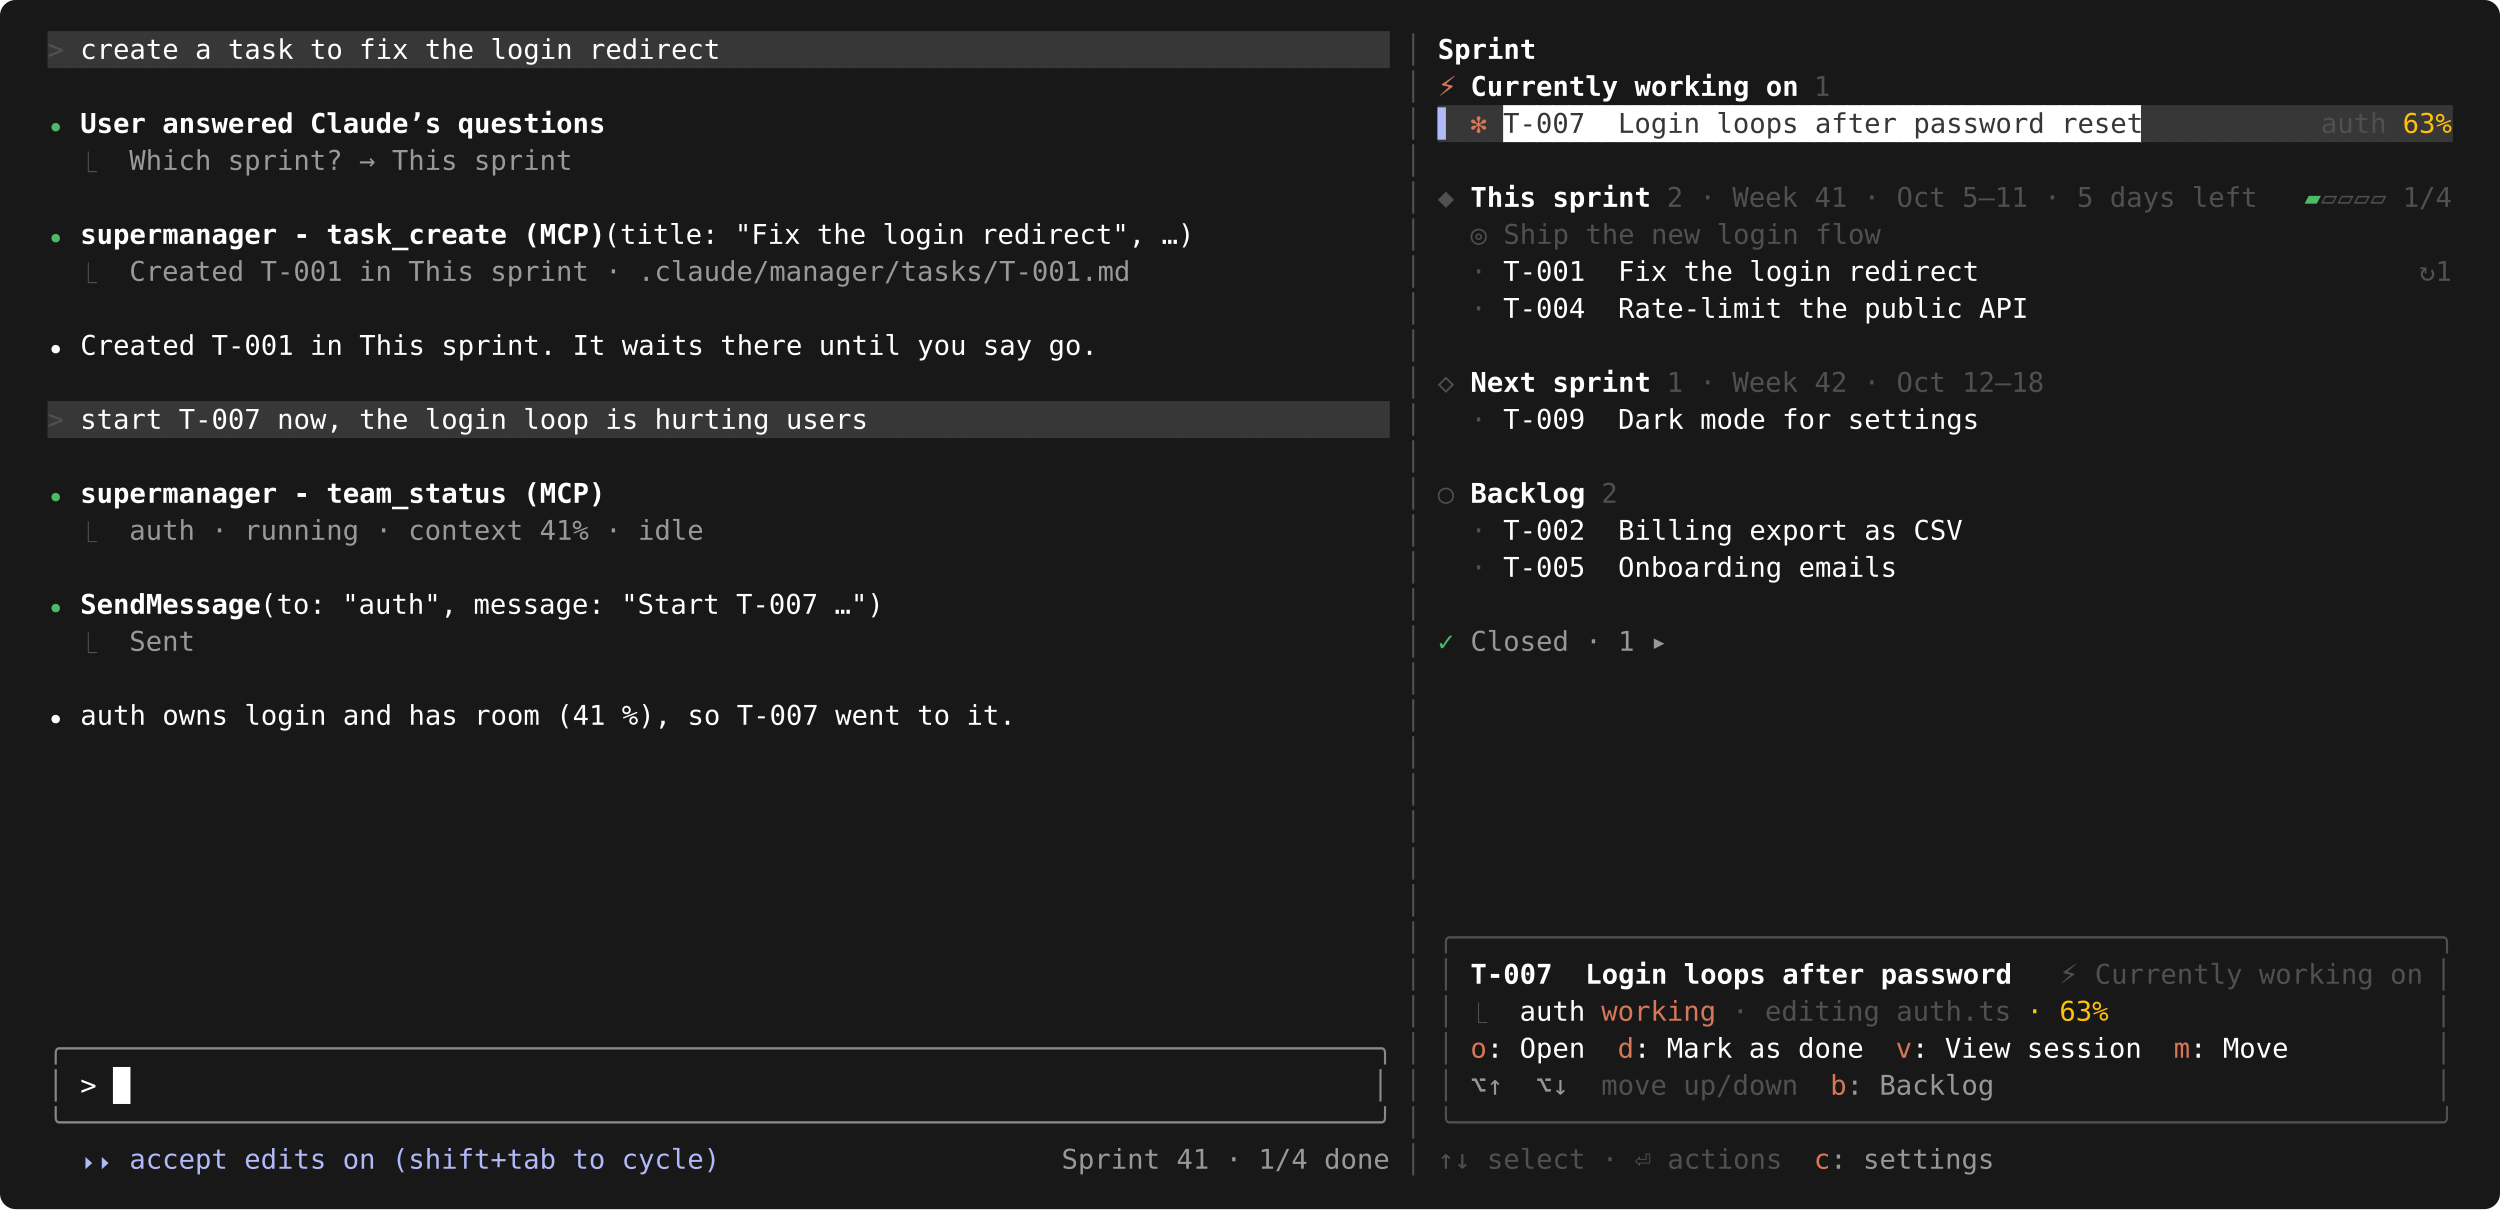
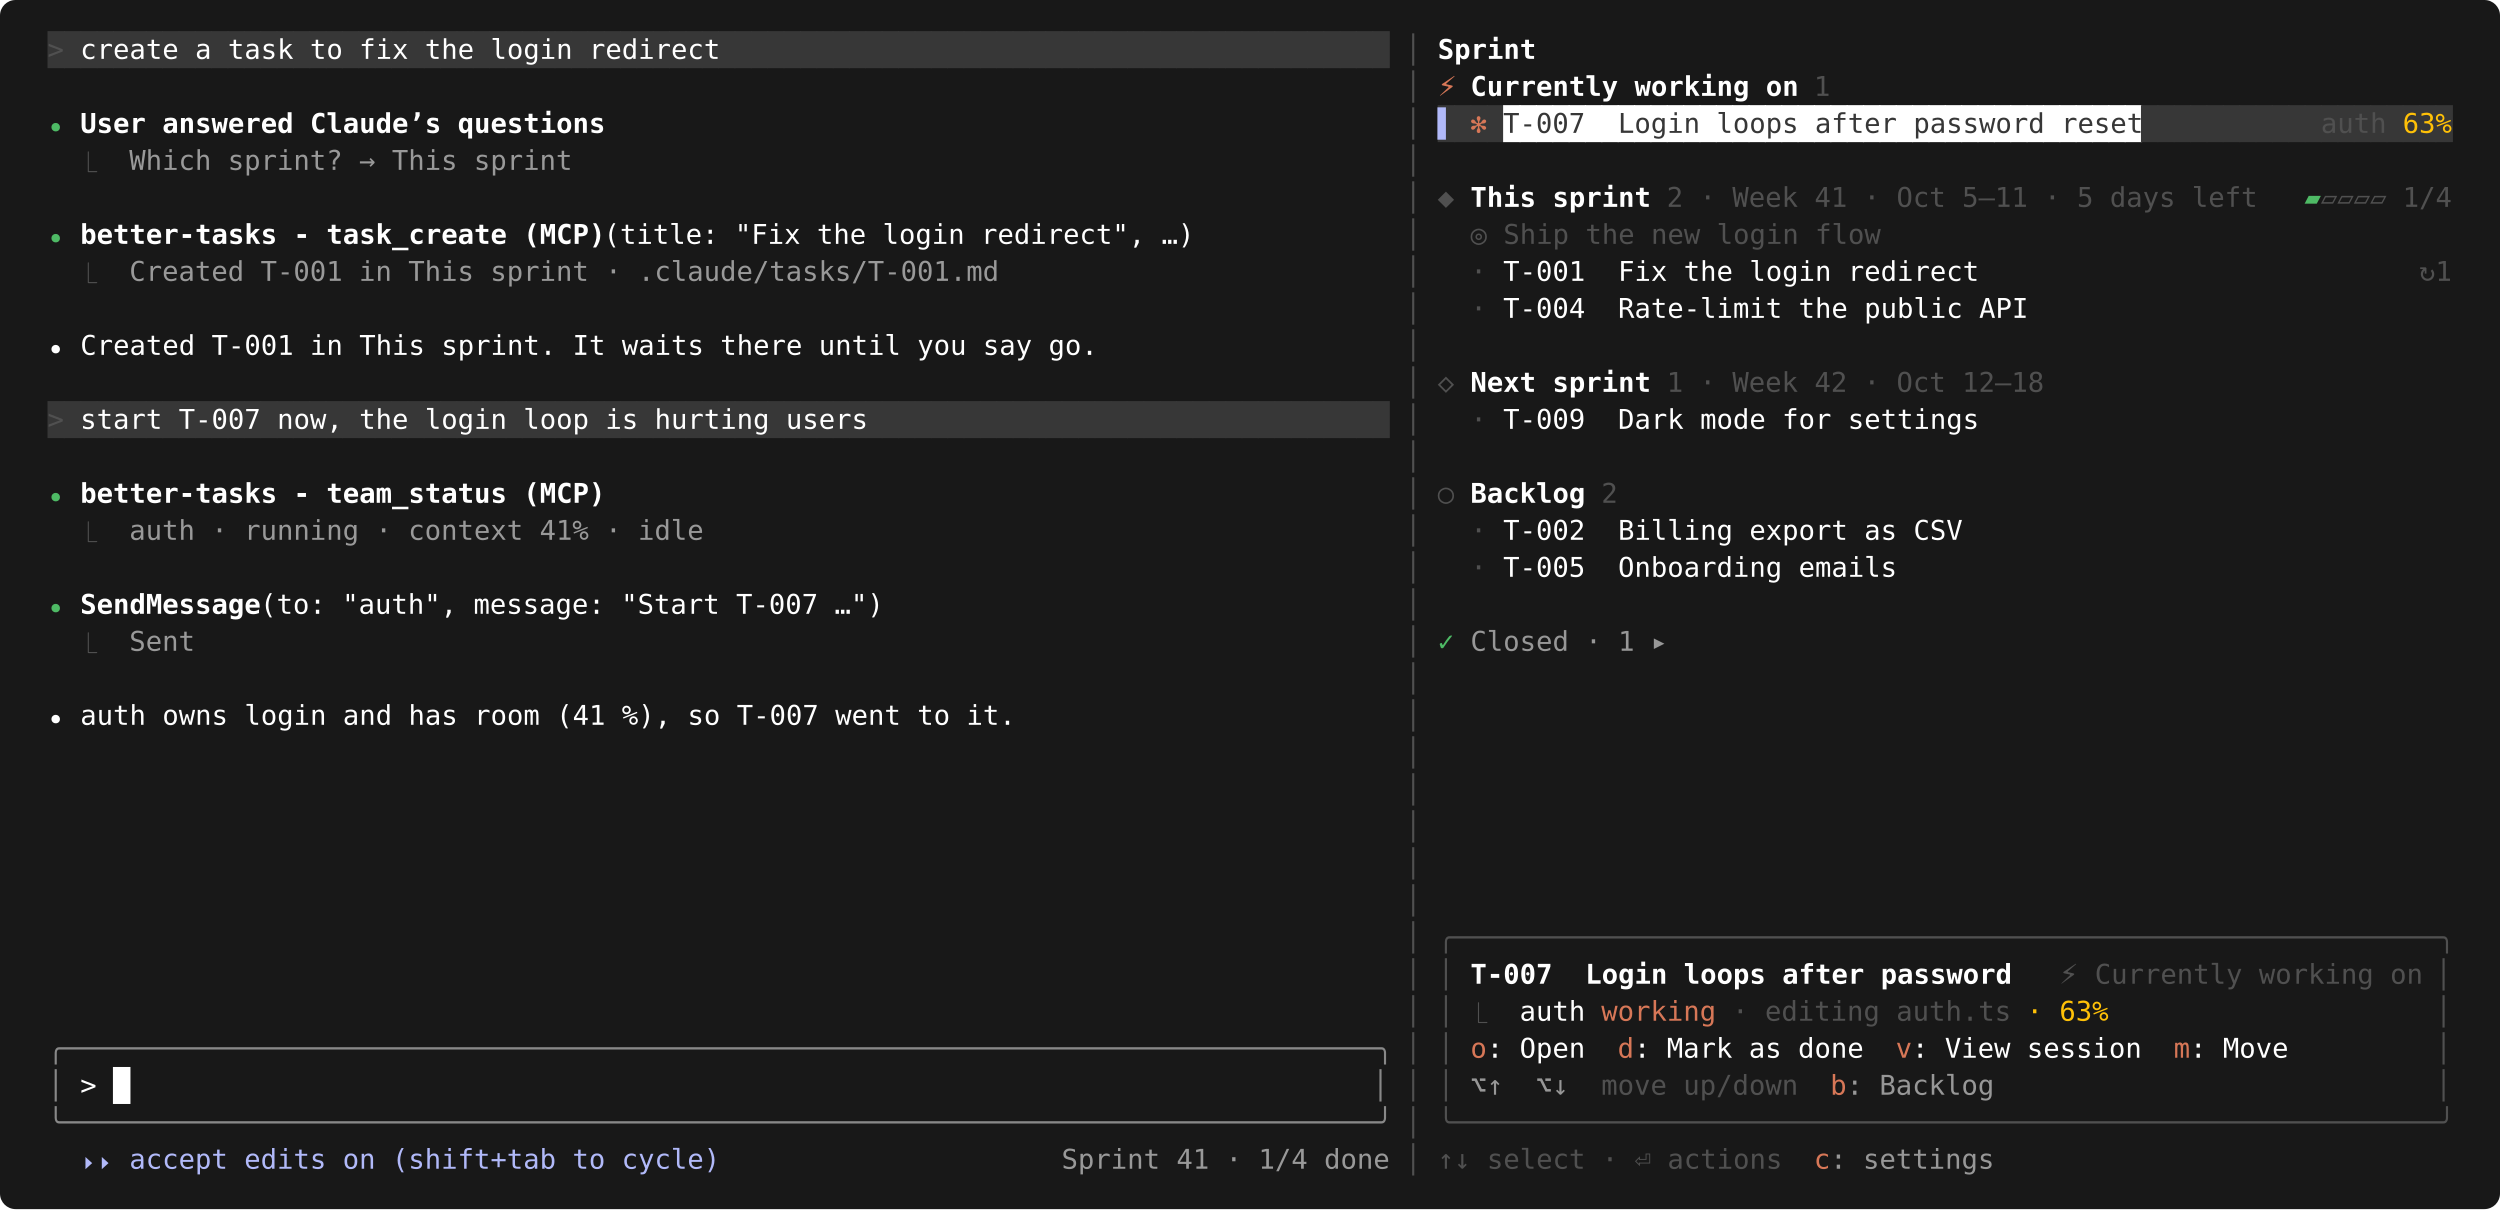
<svg xmlns="http://www.w3.org/2000/svg" width="1284" height="621" viewBox="0 0 1284 621" font-family="JetBrains Mono, SF Mono, Menlo, Consolas, monospace" font-size="14">
  <rect width="100%" height="100%" rx="8" fill="rgb(24,24,24)" />
  <rect x="24.4" y="16" width="9" height="19" fill="rgb(55,55,55)" />
  <rect x="32.8" y="16" width="9" height="19" fill="rgb(55,55,55)" />
  <rect x="41.2" y="16" width="9" height="19" fill="rgb(55,55,55)" />
  <rect x="49.6" y="16" width="9" height="19" fill="rgb(55,55,55)" />
  <rect x="58.0" y="16" width="9" height="19" fill="rgb(55,55,55)" />
  <rect x="66.4" y="16" width="9" height="19" fill="rgb(55,55,55)" />
  <rect x="74.8" y="16" width="9" height="19" fill="rgb(55,55,55)" />
  <rect x="83.2" y="16" width="9" height="19" fill="rgb(55,55,55)" />
  <rect x="91.6" y="16" width="9" height="19" fill="rgb(55,55,55)" />
  <rect x="100.0" y="16" width="9" height="19" fill="rgb(55,55,55)" />
  <rect x="108.4" y="16" width="9" height="19" fill="rgb(55,55,55)" />
  <rect x="116.8" y="16" width="9" height="19" fill="rgb(55,55,55)" />
  <rect x="125.2" y="16" width="9" height="19" fill="rgb(55,55,55)" />
  <rect x="133.6" y="16" width="9" height="19" fill="rgb(55,55,55)" />
  <rect x="142.0" y="16" width="9" height="19" fill="rgb(55,55,55)" />
  <rect x="150.4" y="16" width="9" height="19" fill="rgb(55,55,55)" />
  <rect x="158.8" y="16" width="9" height="19" fill="rgb(55,55,55)" />
  <rect x="167.2" y="16" width="9" height="19" fill="rgb(55,55,55)" />
  <rect x="175.6" y="16" width="9" height="19" fill="rgb(55,55,55)" />
  <rect x="184.0" y="16" width="9" height="19" fill="rgb(55,55,55)" />
  <rect x="192.4" y="16" width="9" height="19" fill="rgb(55,55,55)" />
  <rect x="200.8" y="16" width="9" height="19" fill="rgb(55,55,55)" />
  <rect x="209.2" y="16" width="9" height="19" fill="rgb(55,55,55)" />
  <rect x="217.6" y="16" width="9" height="19" fill="rgb(55,55,55)" />
  <rect x="226.0" y="16" width="9" height="19" fill="rgb(55,55,55)" />
  <rect x="234.4" y="16" width="9" height="19" fill="rgb(55,55,55)" />
  <rect x="242.8" y="16" width="9" height="19" fill="rgb(55,55,55)" />
  <rect x="251.2" y="16" width="9" height="19" fill="rgb(55,55,55)" />
  <rect x="259.6" y="16" width="9" height="19" fill="rgb(55,55,55)" />
  <rect x="268.0" y="16" width="9" height="19" fill="rgb(55,55,55)" />
  <rect x="276.4" y="16" width="9" height="19" fill="rgb(55,55,55)" />
  <rect x="284.8" y="16" width="9" height="19" fill="rgb(55,55,55)" />
  <rect x="293.2" y="16" width="9" height="19" fill="rgb(55,55,55)" />
  <rect x="301.6" y="16" width="9" height="19" fill="rgb(55,55,55)" />
  <rect x="310.0" y="16" width="9" height="19" fill="rgb(55,55,55)" />
  <rect x="318.4" y="16" width="9" height="19" fill="rgb(55,55,55)" />
  <rect x="326.8" y="16" width="9" height="19" fill="rgb(55,55,55)" />
  <rect x="335.2" y="16" width="9" height="19" fill="rgb(55,55,55)" />
  <rect x="343.6" y="16" width="9" height="19" fill="rgb(55,55,55)" />
  <rect x="352.0" y="16" width="9" height="19" fill="rgb(55,55,55)" />
  <rect x="360.4" y="16" width="9" height="19" fill="rgb(55,55,55)" />
  <rect x="368.8" y="16" width="9" height="19" fill="rgb(55,55,55)" />
  <rect x="377.2" y="16" width="9" height="19" fill="rgb(55,55,55)" />
  <rect x="385.6" y="16" width="9" height="19" fill="rgb(55,55,55)" />
  <rect x="394.0" y="16" width="9" height="19" fill="rgb(55,55,55)" />
  <rect x="402.4" y="16" width="9" height="19" fill="rgb(55,55,55)" />
  <rect x="410.8" y="16" width="9" height="19" fill="rgb(55,55,55)" />
  <rect x="419.2" y="16" width="9" height="19" fill="rgb(55,55,55)" />
  <rect x="427.6" y="16" width="9" height="19" fill="rgb(55,55,55)" />
  <rect x="436.0" y="16" width="9" height="19" fill="rgb(55,55,55)" />
  <rect x="444.4" y="16" width="9" height="19" fill="rgb(55,55,55)" />
  <rect x="452.8" y="16" width="9" height="19" fill="rgb(55,55,55)" />
  <rect x="461.2" y="16" width="9" height="19" fill="rgb(55,55,55)" />
  <rect x="469.6" y="16" width="9" height="19" fill="rgb(55,55,55)" />
  <rect x="478.0" y="16" width="9" height="19" fill="rgb(55,55,55)" />
  <rect x="486.4" y="16" width="9" height="19" fill="rgb(55,55,55)" />
  <rect x="494.8" y="16" width="9" height="19" fill="rgb(55,55,55)" />
  <rect x="503.2" y="16" width="9" height="19" fill="rgb(55,55,55)" />
  <rect x="511.6" y="16" width="9" height="19" fill="rgb(55,55,55)" />
  <rect x="520.0" y="16" width="9" height="19" fill="rgb(55,55,55)" />
  <rect x="528.4" y="16" width="9" height="19" fill="rgb(55,55,55)" />
  <rect x="536.8" y="16" width="9" height="19" fill="rgb(55,55,55)" />
  <rect x="545.2" y="16" width="9" height="19" fill="rgb(55,55,55)" />
  <rect x="553.6" y="16" width="9" height="19" fill="rgb(55,55,55)" />
  <rect x="562.0" y="16" width="9" height="19" fill="rgb(55,55,55)" />
  <rect x="570.4" y="16" width="9" height="19" fill="rgb(55,55,55)" />
  <rect x="578.8" y="16" width="9" height="19" fill="rgb(55,55,55)" />
  <rect x="587.2" y="16" width="9" height="19" fill="rgb(55,55,55)" />
  <rect x="595.6" y="16" width="9" height="19" fill="rgb(55,55,55)" />
  <rect x="604.0" y="16" width="9" height="19" fill="rgb(55,55,55)" />
  <rect x="612.4" y="16" width="9" height="19" fill="rgb(55,55,55)" />
  <rect x="620.8" y="16" width="9" height="19" fill="rgb(55,55,55)" />
  <rect x="629.2" y="16" width="9" height="19" fill="rgb(55,55,55)" />
  <rect x="637.6" y="16" width="9" height="19" fill="rgb(55,55,55)" />
  <rect x="646.0" y="16" width="9" height="19" fill="rgb(55,55,55)" />
  <rect x="654.4" y="16" width="9" height="19" fill="rgb(55,55,55)" />
  <rect x="662.8" y="16" width="9" height="19" fill="rgb(55,55,55)" />
  <rect x="671.2" y="16" width="9" height="19" fill="rgb(55,55,55)" />
  <rect x="679.6" y="16" width="9" height="19" fill="rgb(55,55,55)" />
  <rect x="688.0" y="16" width="9" height="19" fill="rgb(55,55,55)" />
  <rect x="696.4" y="16" width="9" height="19" fill="rgb(55,55,55)" />
  <rect x="704.8" y="16" width="9" height="19" fill="rgb(55,55,55)" />
  <text x="24.4" y="30.25" fill="rgb(80,80,80)" textLength="16.8" xml:space="preserve">&gt; </text>
  <text x="41.2" y="30.25" fill="rgb(255,255,255)" textLength="327.6" xml:space="preserve">create a task to fix the login redirect</text>
  <text x="721.6" y="30.25" fill="rgb(80,80,80)" textLength="8.4" xml:space="preserve">│</text>
  <text x="730.0" y="30.25" fill="rgb(255,255,255)" font-weight="bold" textLength="67.2" xml:space="preserve"> Sprint </text>
  <text x="721.6" y="49.25" fill="rgb(80,80,80)" textLength="8.4" xml:space="preserve">│</text>
  <text x="738.4" y="49.25" fill="rgb(215,119,87)" textLength="16.8" xml:space="preserve">⚡ </text>
  <text x="755.2" y="49.25" fill="rgb(255,255,255)" font-weight="bold" textLength="168.0" xml:space="preserve">Currently working on</text>
  <text x="923.2" y="49.25" fill="rgb(80,80,80)" textLength="16.8" xml:space="preserve"> 1</text>
  <rect x="738.4" y="54" width="9" height="19" fill="rgb(55,55,55)" />
  <rect x="746.8" y="54" width="9" height="19" fill="rgb(55,55,55)" />
  <rect x="755.2" y="54" width="9" height="19" fill="rgb(55,55,55)" />
  <rect x="763.6" y="54" width="9" height="19" fill="rgb(55,55,55)" />
  <rect x="772.0" y="54" width="9" height="19" fill="rgb(255,255,255)" />
  <rect x="780.4" y="54" width="9" height="19" fill="rgb(255,255,255)" />
  <rect x="788.8" y="54" width="9" height="19" fill="rgb(255,255,255)" />
  <rect x="797.2" y="54" width="9" height="19" fill="rgb(255,255,255)" />
  <rect x="805.6" y="54" width="9" height="19" fill="rgb(255,255,255)" />
  <rect x="814.0" y="54" width="9" height="19" fill="rgb(255,255,255)" />
  <rect x="822.4" y="54" width="9" height="19" fill="rgb(255,255,255)" />
  <rect x="830.8" y="54" width="9" height="19" fill="rgb(255,255,255)" />
  <rect x="839.2" y="54" width="9" height="19" fill="rgb(255,255,255)" />
  <rect x="847.6" y="54" width="9" height="19" fill="rgb(255,255,255)" />
  <rect x="856.0" y="54" width="9" height="19" fill="rgb(255,255,255)" />
  <rect x="864.4" y="54" width="9" height="19" fill="rgb(255,255,255)" />
  <rect x="872.8" y="54" width="9" height="19" fill="rgb(255,255,255)" />
  <rect x="881.2" y="54" width="9" height="19" fill="rgb(255,255,255)" />
  <rect x="889.6" y="54" width="9" height="19" fill="rgb(255,255,255)" />
  <rect x="898.0" y="54" width="9" height="19" fill="rgb(255,255,255)" />
  <rect x="906.4" y="54" width="9" height="19" fill="rgb(255,255,255)" />
  <rect x="914.8" y="54" width="9" height="19" fill="rgb(255,255,255)" />
  <rect x="923.2" y="54" width="9" height="19" fill="rgb(255,255,255)" />
  <rect x="931.6" y="54" width="9" height="19" fill="rgb(255,255,255)" />
  <rect x="940.0" y="54" width="9" height="19" fill="rgb(255,255,255)" />
  <rect x="948.4" y="54" width="9" height="19" fill="rgb(255,255,255)" />
  <rect x="956.8" y="54" width="9" height="19" fill="rgb(255,255,255)" />
  <rect x="965.2" y="54" width="9" height="19" fill="rgb(255,255,255)" />
  <rect x="973.6" y="54" width="9" height="19" fill="rgb(255,255,255)" />
  <rect x="982.0" y="54" width="9" height="19" fill="rgb(255,255,255)" />
  <rect x="990.4" y="54" width="9" height="19" fill="rgb(255,255,255)" />
  <rect x="998.8" y="54" width="9" height="19" fill="rgb(255,255,255)" />
  <rect x="1007.2" y="54" width="9" height="19" fill="rgb(255,255,255)" />
  <rect x="1015.6" y="54" width="9" height="19" fill="rgb(255,255,255)" />
  <rect x="1024.0" y="54" width="9" height="19" fill="rgb(255,255,255)" />
  <rect x="1032.4" y="54" width="9" height="19" fill="rgb(255,255,255)" />
  <rect x="1040.8" y="54" width="9" height="19" fill="rgb(255,255,255)" />
  <rect x="1049.2" y="54" width="9" height="19" fill="rgb(255,255,255)" />
  <rect x="1057.6" y="54" width="9" height="19" fill="rgb(255,255,255)" />
  <rect x="1066.0" y="54" width="9" height="19" fill="rgb(255,255,255)" />
  <rect x="1074.4" y="54" width="9" height="19" fill="rgb(255,255,255)" />
  <rect x="1082.8" y="54" width="9" height="19" fill="rgb(255,255,255)" />
  <rect x="1091.2" y="54" width="9" height="19" fill="rgb(255,255,255)" />
  <rect x="1099.6" y="54" width="9" height="19" fill="rgb(55,55,55)" />
  <rect x="1108.0" y="54" width="9" height="19" fill="rgb(55,55,55)" />
  <rect x="1116.4" y="54" width="9" height="19" fill="rgb(55,55,55)" />
  <rect x="1124.8" y="54" width="9" height="19" fill="rgb(55,55,55)" />
  <rect x="1133.2" y="54" width="9" height="19" fill="rgb(55,55,55)" />
  <rect x="1141.6" y="54" width="9" height="19" fill="rgb(55,55,55)" />
  <rect x="1150.0" y="54" width="9" height="19" fill="rgb(55,55,55)" />
  <rect x="1158.4" y="54" width="9" height="19" fill="rgb(55,55,55)" />
  <rect x="1166.8" y="54" width="9" height="19" fill="rgb(55,55,55)" />
  <rect x="1175.2" y="54" width="9" height="19" fill="rgb(55,55,55)" />
  <rect x="1183.6" y="54" width="9" height="19" fill="rgb(55,55,55)" />
  <rect x="1192.0" y="54" width="9" height="19" fill="rgb(55,55,55)" />
  <rect x="1200.4" y="54" width="9" height="19" fill="rgb(55,55,55)" />
  <rect x="1208.8" y="54" width="9" height="19" fill="rgb(55,55,55)" />
  <rect x="1217.2" y="54" width="9" height="19" fill="rgb(55,55,55)" />
  <rect x="1225.6" y="54" width="9" height="19" fill="rgb(55,55,55)" />
  <rect x="1234.0" y="54" width="9" height="19" fill="rgb(55,55,55)" />
  <rect x="1242.4" y="54" width="9" height="19" fill="rgb(55,55,55)" />
  <rect x="1250.8" y="54" width="9" height="19" fill="rgb(55,55,55)" />
  <text x="24.4" y="68.25" fill="rgb(78,186,101)" textLength="16.8" xml:space="preserve">⏺ </text>
  <text x="41.2" y="68.25" fill="rgb(255,255,255)" font-weight="bold" textLength="268.8" xml:space="preserve">User answered Claude’s questions</text>
  <text x="721.6" y="68.25" fill="rgb(80,80,80)" textLength="8.4" xml:space="preserve">│</text>
  <text x="738.4" y="68.25" fill="rgb(177,185,249)" textLength="8.4" xml:space="preserve">▌</text>
  <text x="755.2" y="68.25" fill="rgb(215,119,87)" textLength="8.4" xml:space="preserve">✻</text>
  <text x="772.0" y="68.25" fill="rgb(55,55,55)" textLength="327.6" xml:space="preserve">T-007  Login loops after password reset</text>
  <text x="1192.0" y="68.25" fill="rgb(80,80,80)" textLength="33.6" xml:space="preserve">auth</text>
  <text x="1234.0" y="68.25" fill="rgb(255,193,7)" textLength="25.2" xml:space="preserve">63%</text>
  <text x="24.4" y="87.25" fill="rgb(80,80,80)" textLength="42.0" xml:space="preserve">  ⎿  </text>
  <text x="66.4" y="87.25" fill="rgb(153,153,153)" textLength="226.8" xml:space="preserve">Which sprint? → This sprint</text>
  <text x="721.6" y="87.25" fill="rgb(80,80,80)" textLength="8.4" xml:space="preserve">│</text>
  <text x="721.6" y="106.25" fill="rgb(80,80,80)" textLength="8.4" xml:space="preserve">│</text>
  <text x="738.4" y="106.25" fill="rgb(80,80,80)" textLength="16.8" xml:space="preserve">◆ </text>
  <text x="755.2" y="106.25" fill="rgb(255,255,255)" font-weight="bold" textLength="92.4" xml:space="preserve">This sprint</text>
  <text x="847.6" y="106.25" fill="rgb(80,80,80)" textLength="310.8" xml:space="preserve"> 2 · Week 41 · Oct 5–11 · 5 days left</text>
  <text x="1183.6" y="106.25" fill="rgb(78,186,101)" textLength="8.4" xml:space="preserve">▰</text>
  <text x="1192.0" y="106.25" fill="rgb(80,80,80)" textLength="33.6" xml:space="preserve">▱▱▱▱</text>
  <text x="1234.0" y="106.25" fill="rgb(80,80,80)" textLength="25.2" xml:space="preserve">1/4</text>
  <text x="24.4" y="125.25" fill="rgb(78,186,101)" textLength="16.8" xml:space="preserve">⏺ </text>
-   <text x="41.2" y="125.25" fill="rgb(255,255,255)" font-weight="bold" textLength="268.8" xml:space="preserve">supermanager - task_create (MCP)</text>
+   <text x="41.2" y="125.25" fill="rgb(255,255,255)" font-weight="bold" textLength="268.8" xml:space="preserve">better-tasks - task_create (MCP)</text>
  <text x="310.0" y="125.25" fill="rgb(255,255,255)" textLength="302.4" xml:space="preserve">(title: "Fix the login redirect", …)</text>
  <text x="721.6" y="125.25" fill="rgb(80,80,80)" textLength="8.4" xml:space="preserve">│</text>
  <text x="738.4" y="125.25" fill="rgb(80,80,80)" textLength="226.8" xml:space="preserve">  ◎ Ship the new login flow</text>
  <text x="24.4" y="144.25" fill="rgb(80,80,80)" textLength="42.0" xml:space="preserve">  ⎿  </text>
-   <text x="66.4" y="144.25" fill="rgb(153,153,153)" textLength="512.4" xml:space="preserve">Created T-001 in This sprint · .claude/manager/tasks/T-001.md</text>
+   <text x="66.4" y="144.25" fill="rgb(153,153,153)" textLength="445.2" xml:space="preserve">Created T-001 in This sprint · .claude/tasks/T-001.md</text>
  <text x="721.6" y="144.25" fill="rgb(80,80,80)" textLength="8.4" xml:space="preserve">│</text>
  <text x="755.2" y="144.25" fill="rgb(80,80,80)" textLength="8.4" xml:space="preserve">·</text>
  <text x="763.6" y="144.25" fill="rgb(255,255,255)" textLength="478.8" xml:space="preserve"> T-001  Fix the login redirect                           </text>
  <text x="1242.4" y="144.25" fill="rgb(80,80,80)" textLength="16.8" xml:space="preserve">↻1</text>
  <text x="721.6" y="163.25" fill="rgb(80,80,80)" textLength="8.4" xml:space="preserve">│</text>
  <text x="755.2" y="163.25" fill="rgb(80,80,80)" textLength="8.4" xml:space="preserve">·</text>
  <text x="763.6" y="163.25" fill="rgb(255,255,255)" textLength="504.0" xml:space="preserve"> T-004  Rate-limit the public API                           </text>
  <text x="24.4" y="182.25" fill="rgb(255,255,255)" textLength="537.6" xml:space="preserve">⏺ Created T-001 in This sprint. It waits there until you say go.</text>
  <text x="721.6" y="182.25" fill="rgb(80,80,80)" textLength="8.4" xml:space="preserve">│</text>
  <text x="721.6" y="201.25" fill="rgb(80,80,80)" textLength="8.4" xml:space="preserve">│</text>
  <text x="738.4" y="201.25" fill="rgb(80,80,80)" textLength="16.8" xml:space="preserve">◇ </text>
  <text x="755.2" y="201.25" fill="rgb(255,255,255)" font-weight="bold" textLength="92.4" xml:space="preserve">Next sprint</text>
  <text x="847.6" y="201.25" fill="rgb(80,80,80)" textLength="201.6" xml:space="preserve"> 1 · Week 42 · Oct 12–18</text>
  <rect x="24.4" y="206" width="9" height="19" fill="rgb(55,55,55)" />
  <rect x="32.8" y="206" width="9" height="19" fill="rgb(55,55,55)" />
  <rect x="41.2" y="206" width="9" height="19" fill="rgb(55,55,55)" />
  <rect x="49.6" y="206" width="9" height="19" fill="rgb(55,55,55)" />
  <rect x="58.0" y="206" width="9" height="19" fill="rgb(55,55,55)" />
  <rect x="66.4" y="206" width="9" height="19" fill="rgb(55,55,55)" />
  <rect x="74.8" y="206" width="9" height="19" fill="rgb(55,55,55)" />
  <rect x="83.2" y="206" width="9" height="19" fill="rgb(55,55,55)" />
  <rect x="91.6" y="206" width="9" height="19" fill="rgb(55,55,55)" />
  <rect x="100.0" y="206" width="9" height="19" fill="rgb(55,55,55)" />
  <rect x="108.4" y="206" width="9" height="19" fill="rgb(55,55,55)" />
  <rect x="116.8" y="206" width="9" height="19" fill="rgb(55,55,55)" />
  <rect x="125.2" y="206" width="9" height="19" fill="rgb(55,55,55)" />
  <rect x="133.6" y="206" width="9" height="19" fill="rgb(55,55,55)" />
  <rect x="142.0" y="206" width="9" height="19" fill="rgb(55,55,55)" />
  <rect x="150.4" y="206" width="9" height="19" fill="rgb(55,55,55)" />
  <rect x="158.8" y="206" width="9" height="19" fill="rgb(55,55,55)" />
  <rect x="167.2" y="206" width="9" height="19" fill="rgb(55,55,55)" />
  <rect x="175.6" y="206" width="9" height="19" fill="rgb(55,55,55)" />
  <rect x="184.0" y="206" width="9" height="19" fill="rgb(55,55,55)" />
  <rect x="192.4" y="206" width="9" height="19" fill="rgb(55,55,55)" />
  <rect x="200.8" y="206" width="9" height="19" fill="rgb(55,55,55)" />
  <rect x="209.2" y="206" width="9" height="19" fill="rgb(55,55,55)" />
  <rect x="217.6" y="206" width="9" height="19" fill="rgb(55,55,55)" />
  <rect x="226.0" y="206" width="9" height="19" fill="rgb(55,55,55)" />
  <rect x="234.4" y="206" width="9" height="19" fill="rgb(55,55,55)" />
  <rect x="242.8" y="206" width="9" height="19" fill="rgb(55,55,55)" />
  <rect x="251.2" y="206" width="9" height="19" fill="rgb(55,55,55)" />
  <rect x="259.6" y="206" width="9" height="19" fill="rgb(55,55,55)" />
  <rect x="268.0" y="206" width="9" height="19" fill="rgb(55,55,55)" />
  <rect x="276.4" y="206" width="9" height="19" fill="rgb(55,55,55)" />
  <rect x="284.8" y="206" width="9" height="19" fill="rgb(55,55,55)" />
  <rect x="293.2" y="206" width="9" height="19" fill="rgb(55,55,55)" />
  <rect x="301.6" y="206" width="9" height="19" fill="rgb(55,55,55)" />
  <rect x="310.0" y="206" width="9" height="19" fill="rgb(55,55,55)" />
  <rect x="318.4" y="206" width="9" height="19" fill="rgb(55,55,55)" />
  <rect x="326.8" y="206" width="9" height="19" fill="rgb(55,55,55)" />
  <rect x="335.2" y="206" width="9" height="19" fill="rgb(55,55,55)" />
  <rect x="343.6" y="206" width="9" height="19" fill="rgb(55,55,55)" />
  <rect x="352.0" y="206" width="9" height="19" fill="rgb(55,55,55)" />
  <rect x="360.4" y="206" width="9" height="19" fill="rgb(55,55,55)" />
  <rect x="368.8" y="206" width="9" height="19" fill="rgb(55,55,55)" />
  <rect x="377.2" y="206" width="9" height="19" fill="rgb(55,55,55)" />
  <rect x="385.6" y="206" width="9" height="19" fill="rgb(55,55,55)" />
  <rect x="394.0" y="206" width="9" height="19" fill="rgb(55,55,55)" />
  <rect x="402.4" y="206" width="9" height="19" fill="rgb(55,55,55)" />
  <rect x="410.8" y="206" width="9" height="19" fill="rgb(55,55,55)" />
  <rect x="419.2" y="206" width="9" height="19" fill="rgb(55,55,55)" />
  <rect x="427.6" y="206" width="9" height="19" fill="rgb(55,55,55)" />
  <rect x="436.0" y="206" width="9" height="19" fill="rgb(55,55,55)" />
  <rect x="444.4" y="206" width="9" height="19" fill="rgb(55,55,55)" />
  <rect x="452.8" y="206" width="9" height="19" fill="rgb(55,55,55)" />
  <rect x="461.2" y="206" width="9" height="19" fill="rgb(55,55,55)" />
  <rect x="469.6" y="206" width="9" height="19" fill="rgb(55,55,55)" />
  <rect x="478.0" y="206" width="9" height="19" fill="rgb(55,55,55)" />
  <rect x="486.4" y="206" width="9" height="19" fill="rgb(55,55,55)" />
  <rect x="494.8" y="206" width="9" height="19" fill="rgb(55,55,55)" />
  <rect x="503.2" y="206" width="9" height="19" fill="rgb(55,55,55)" />
  <rect x="511.6" y="206" width="9" height="19" fill="rgb(55,55,55)" />
  <rect x="520.0" y="206" width="9" height="19" fill="rgb(55,55,55)" />
  <rect x="528.4" y="206" width="9" height="19" fill="rgb(55,55,55)" />
  <rect x="536.8" y="206" width="9" height="19" fill="rgb(55,55,55)" />
  <rect x="545.2" y="206" width="9" height="19" fill="rgb(55,55,55)" />
  <rect x="553.6" y="206" width="9" height="19" fill="rgb(55,55,55)" />
  <rect x="562.0" y="206" width="9" height="19" fill="rgb(55,55,55)" />
  <rect x="570.4" y="206" width="9" height="19" fill="rgb(55,55,55)" />
  <rect x="578.8" y="206" width="9" height="19" fill="rgb(55,55,55)" />
  <rect x="587.2" y="206" width="9" height="19" fill="rgb(55,55,55)" />
  <rect x="595.6" y="206" width="9" height="19" fill="rgb(55,55,55)" />
  <rect x="604.0" y="206" width="9" height="19" fill="rgb(55,55,55)" />
  <rect x="612.4" y="206" width="9" height="19" fill="rgb(55,55,55)" />
  <rect x="620.8" y="206" width="9" height="19" fill="rgb(55,55,55)" />
  <rect x="629.2" y="206" width="9" height="19" fill="rgb(55,55,55)" />
  <rect x="637.6" y="206" width="9" height="19" fill="rgb(55,55,55)" />
  <rect x="646.0" y="206" width="9" height="19" fill="rgb(55,55,55)" />
  <rect x="654.4" y="206" width="9" height="19" fill="rgb(55,55,55)" />
  <rect x="662.8" y="206" width="9" height="19" fill="rgb(55,55,55)" />
  <rect x="671.2" y="206" width="9" height="19" fill="rgb(55,55,55)" />
  <rect x="679.6" y="206" width="9" height="19" fill="rgb(55,55,55)" />
  <rect x="688.0" y="206" width="9" height="19" fill="rgb(55,55,55)" />
  <rect x="696.4" y="206" width="9" height="19" fill="rgb(55,55,55)" />
  <rect x="704.8" y="206" width="9" height="19" fill="rgb(55,55,55)" />
  <text x="24.4" y="220.25" fill="rgb(80,80,80)" textLength="16.8" xml:space="preserve">&gt; </text>
  <text x="41.2" y="220.25" fill="rgb(255,255,255)" textLength="403.2" xml:space="preserve">start T-007 now, the login loop is hurting users</text>
  <text x="721.6" y="220.25" fill="rgb(80,80,80)" textLength="8.4" xml:space="preserve">│</text>
  <text x="755.2" y="220.25" fill="rgb(80,80,80)" textLength="8.4" xml:space="preserve">·</text>
  <text x="763.6" y="220.25" fill="rgb(255,255,255)" textLength="504.0" xml:space="preserve"> T-009  Dark mode for settings                              </text>
  <text x="721.6" y="239.25" fill="rgb(80,80,80)" textLength="8.4" xml:space="preserve">│</text>
  <text x="24.4" y="258.25" fill="rgb(78,186,101)" textLength="16.8" xml:space="preserve">⏺ </text>
-   <text x="41.2" y="258.25" fill="rgb(255,255,255)" font-weight="bold" textLength="268.8" xml:space="preserve">supermanager - team_status (MCP)</text>
+   <text x="41.2" y="258.25" fill="rgb(255,255,255)" font-weight="bold" textLength="268.8" xml:space="preserve">better-tasks - team_status (MCP)</text>
  <text x="721.6" y="258.25" fill="rgb(80,80,80)" textLength="8.4" xml:space="preserve">│</text>
  <text x="738.4" y="258.25" fill="rgb(80,80,80)" textLength="16.8" xml:space="preserve">○ </text>
  <text x="755.2" y="258.25" fill="rgb(255,255,255)" font-weight="bold" textLength="58.8" xml:space="preserve">Backlog</text>
  <text x="814.0" y="258.25" fill="rgb(80,80,80)" textLength="16.8" xml:space="preserve"> 2</text>
  <text x="24.4" y="277.25" fill="rgb(80,80,80)" textLength="42.0" xml:space="preserve">  ⎿  </text>
  <text x="66.4" y="277.25" fill="rgb(153,153,153)" textLength="294.0" xml:space="preserve">auth · running · context 41% · idle</text>
  <text x="721.6" y="277.25" fill="rgb(80,80,80)" textLength="8.4" xml:space="preserve">│</text>
  <text x="755.2" y="277.25" fill="rgb(80,80,80)" textLength="8.4" xml:space="preserve">·</text>
  <text x="763.6" y="277.25" fill="rgb(255,255,255)" textLength="504.0" xml:space="preserve"> T-002  Billing export as CSV                               </text>
  <text x="721.6" y="296.25" fill="rgb(80,80,80)" textLength="8.4" xml:space="preserve">│</text>
  <text x="755.2" y="296.25" fill="rgb(80,80,80)" textLength="8.4" xml:space="preserve">·</text>
  <text x="763.6" y="296.25" fill="rgb(255,255,255)" textLength="504.0" xml:space="preserve"> T-005  Onboarding emails                                   </text>
  <text x="24.4" y="315.25" fill="rgb(78,186,101)" textLength="16.8" xml:space="preserve">⏺ </text>
  <text x="41.2" y="315.25" fill="rgb(255,255,255)" font-weight="bold" textLength="92.4" xml:space="preserve">SendMessage</text>
  <text x="133.6" y="315.25" fill="rgb(255,255,255)" textLength="319.2" xml:space="preserve">(to: "auth", message: "Start T-007 …")</text>
  <text x="721.6" y="315.25" fill="rgb(80,80,80)" textLength="8.4" xml:space="preserve">│</text>
  <text x="24.4" y="334.25" fill="rgb(80,80,80)" textLength="42.0" xml:space="preserve">  ⎿  </text>
  <text x="66.4" y="334.25" fill="rgb(153,153,153)" textLength="33.6" xml:space="preserve">Sent</text>
  <text x="721.6" y="334.25" fill="rgb(80,80,80)" textLength="8.4" xml:space="preserve">│</text>
  <text x="738.4" y="334.25" fill="rgb(78,186,101)" textLength="8.4" xml:space="preserve">✓</text>
  <text x="755.2" y="334.25" fill="rgb(255,255,255)" opacity="0.55" textLength="100.8" xml:space="preserve">Closed · 1 ▸</text>
  <text x="721.6" y="353.25" fill="rgb(80,80,80)" textLength="8.4" xml:space="preserve">│</text>
  <text x="24.4" y="372.25" fill="rgb(255,255,255)" textLength="495.6" xml:space="preserve">⏺ auth owns login and has room (41 %), so T-007 went to it.</text>
  <text x="721.6" y="372.25" fill="rgb(80,80,80)" textLength="8.4" xml:space="preserve">│</text>
  <text x="721.6" y="391.25" fill="rgb(80,80,80)" textLength="8.4" xml:space="preserve">│</text>
  <text x="721.6" y="410.25" fill="rgb(80,80,80)" textLength="8.4" xml:space="preserve">│</text>
  <text x="721.6" y="429.25" fill="rgb(80,80,80)" textLength="8.4" xml:space="preserve">│</text>
  <text x="721.6" y="448.25" fill="rgb(80,80,80)" textLength="8.4" xml:space="preserve">│</text>
  <text x="721.6" y="467.25" fill="rgb(80,80,80)" textLength="8.4" xml:space="preserve">│</text>
  <text x="721.6" y="486.25" fill="rgb(80,80,80)" textLength="8.4" xml:space="preserve">│</text>
  <text x="738.4" y="486.25" fill="rgb(80,80,80)" textLength="520.8" xml:space="preserve">╭────────────────────────────────────────────────────────────╮</text>
  <text x="721.6" y="505.25" fill="rgb(80,80,80)" textLength="8.4" xml:space="preserve">│</text>
  <text x="738.4" y="505.25" fill="rgb(80,80,80)" textLength="8.4" xml:space="preserve">│</text>
  <text x="755.2" y="505.25" fill="rgb(255,255,255)" font-weight="bold" textLength="285.6" xml:space="preserve">T-007  Login loops after password </text>
  <text x="1057.6" y="505.25" fill="rgb(80,80,80)" textLength="184.8" xml:space="preserve">⚡ Currently working on</text>
  <text x="1250.8" y="505.25" fill="rgb(80,80,80)" textLength="8.4" xml:space="preserve">│</text>
  <text x="721.6" y="524.25" fill="rgb(80,80,80)" textLength="8.4" xml:space="preserve">│</text>
  <text x="738.4" y="524.25" fill="rgb(80,80,80)" textLength="8.4" xml:space="preserve">│</text>
  <text x="755.2" y="524.25" fill="rgb(80,80,80)" textLength="8.4" xml:space="preserve">⎿</text>
  <text x="763.6" y="524.25" fill="rgb(255,255,255)" textLength="58.8" xml:space="preserve">  auth </text>
  <text x="822.4" y="524.25" fill="rgb(215,119,87)" textLength="58.8" xml:space="preserve">working</text>
  <text x="881.2" y="524.25" fill="rgb(80,80,80)" textLength="151.2" xml:space="preserve"> · editing auth.ts</text>
  <text x="1032.4" y="524.25" fill="rgb(255,193,7)" textLength="50.4" xml:space="preserve"> · 63%</text>
  <text x="1250.8" y="524.25" fill="rgb(80,80,80)" textLength="8.4" xml:space="preserve">│</text>
  <text x="24.4" y="543.25" fill="rgb(136,136,136)" textLength="688.8" xml:space="preserve">╭────────────────────────────────────────────────────────────────────────────────╮</text>
  <text x="721.6" y="543.25" fill="rgb(80,80,80)" textLength="8.4" xml:space="preserve">│</text>
  <text x="738.4" y="543.25" fill="rgb(80,80,80)" textLength="8.4" xml:space="preserve">│</text>
  <text x="755.2" y="543.25" fill="rgb(215,119,87)" textLength="8.4" xml:space="preserve">o</text>
  <text x="763.6" y="543.25" fill="rgb(255,255,255)" textLength="67.2" xml:space="preserve">: Open  </text>
  <text x="830.8" y="543.25" fill="rgb(215,119,87)" textLength="8.4" xml:space="preserve">d</text>
  <text x="839.2" y="543.25" fill="rgb(255,255,255)" textLength="134.4" xml:space="preserve">: Mark as done  </text>
  <text x="973.6" y="543.25" fill="rgb(215,119,87)" textLength="8.4" xml:space="preserve">v</text>
  <text x="982.0" y="543.25" fill="rgb(255,255,255)" textLength="134.4" xml:space="preserve">: View session  </text>
  <text x="1116.4" y="543.25" fill="rgb(215,119,87)" textLength="8.4" xml:space="preserve">m</text>
  <text x="1124.8" y="543.25" fill="rgb(255,255,255)" textLength="126.0" xml:space="preserve">: Move         </text>
  <text x="1250.8" y="543.25" fill="rgb(80,80,80)" textLength="8.4" xml:space="preserve">│</text>
  <rect x="58.0" y="548" width="9" height="19" fill="rgb(255,255,255)" />
  <text x="24.4" y="562.25" fill="rgb(136,136,136)" textLength="8.4" xml:space="preserve">│</text>
  <text x="41.2" y="562.25" fill="rgb(255,255,255)" textLength="8.4" xml:space="preserve">&gt;</text>
  <text x="704.8" y="562.25" fill="rgb(136,136,136)" textLength="8.4" xml:space="preserve">│</text>
  <text x="721.6" y="562.25" fill="rgb(80,80,80)" textLength="8.4" xml:space="preserve">│</text>
  <text x="738.4" y="562.25" fill="rgb(80,80,80)" textLength="8.4" xml:space="preserve">│</text>
  <text x="755.2" y="562.25" fill="rgb(255,255,255)" opacity="0.55" textLength="16.8" xml:space="preserve">⌥↑</text>
  <text x="788.8" y="562.25" fill="rgb(255,255,255)" opacity="0.55" textLength="16.8" xml:space="preserve">⌥↓</text>
  <text x="822.4" y="562.25" fill="rgb(80,80,80)" textLength="100.8" xml:space="preserve">move up/down</text>
  <text x="940.0" y="562.25" fill="rgb(215,119,87)" textLength="8.4" xml:space="preserve">b</text>
  <text x="948.4" y="562.25" fill="rgb(255,255,255)" opacity="0.55" textLength="75.6" xml:space="preserve">: Backlog</text>
  <text x="1250.8" y="562.25" fill="rgb(80,80,80)" textLength="8.4" xml:space="preserve">│</text>
  <text x="24.4" y="581.25" fill="rgb(136,136,136)" textLength="688.8" xml:space="preserve">╰────────────────────────────────────────────────────────────────────────────────╯</text>
  <text x="721.6" y="581.25" fill="rgb(80,80,80)" textLength="8.4" xml:space="preserve">│</text>
  <text x="738.4" y="581.25" fill="rgb(80,80,80)" textLength="520.8" xml:space="preserve">╰────────────────────────────────────────────────────────────╯</text>
  <text x="24.4" y="600.25" fill="rgb(177,185,249)" textLength="344.4" xml:space="preserve">  ⏵⏵ accept edits on (shift+tab to cycle)</text>
  <text x="545.2" y="600.25" fill="rgb(153,153,153)" textLength="168.0" xml:space="preserve">Sprint 41 · 1/4 done</text>
  <text x="721.6" y="600.25" fill="rgb(80,80,80)" textLength="8.4" xml:space="preserve">│</text>
  <text x="738.4" y="600.25" fill="rgb(80,80,80)" textLength="176.4" xml:space="preserve">↑↓ select · ⏎ actions</text>
  <text x="931.6" y="600.25" fill="rgb(215,119,87)" textLength="8.4" xml:space="preserve">c</text>
  <text x="940.0" y="600.25" fill="rgb(255,255,255)" opacity="0.55" textLength="84.0" xml:space="preserve">: settings</text>
</svg>
